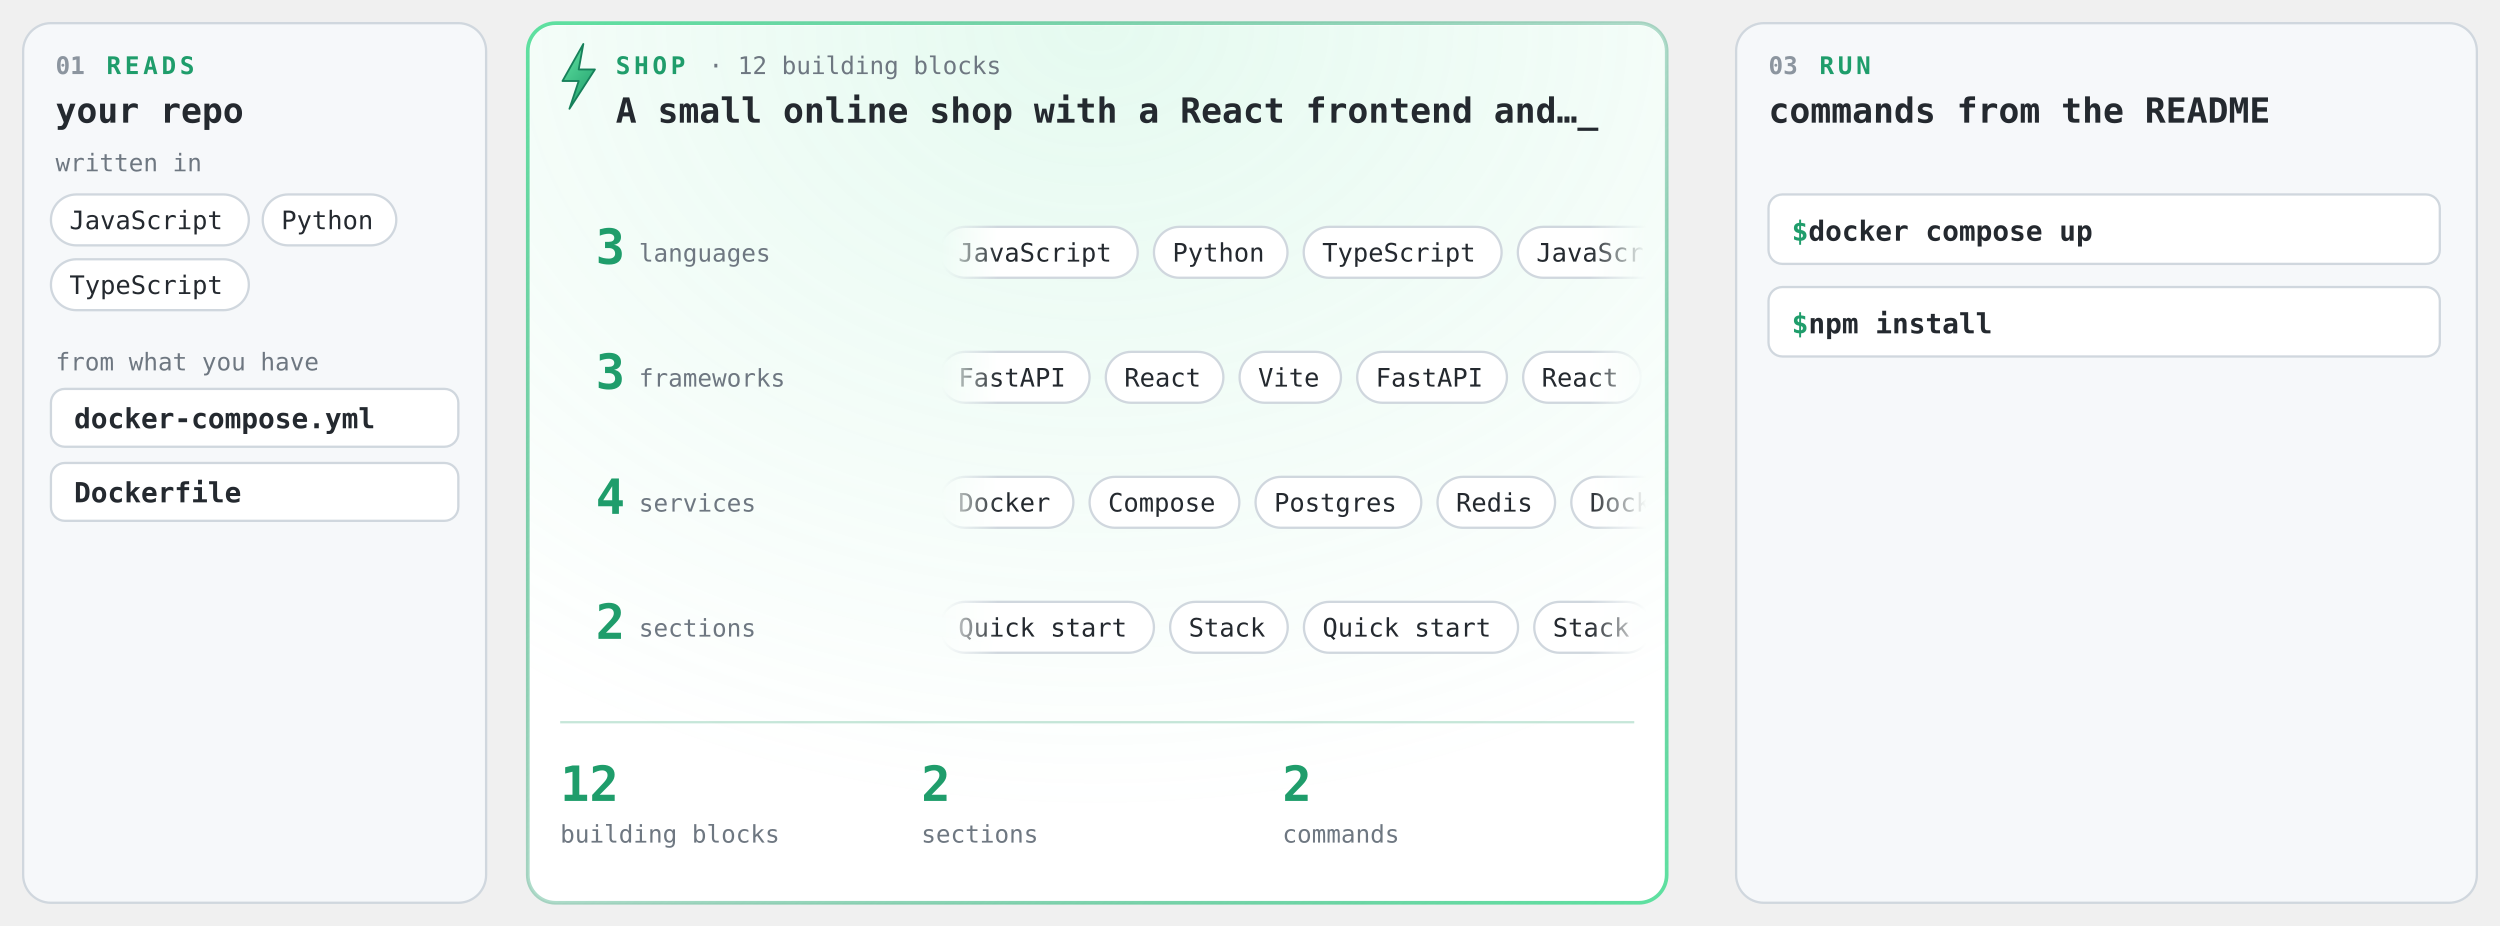
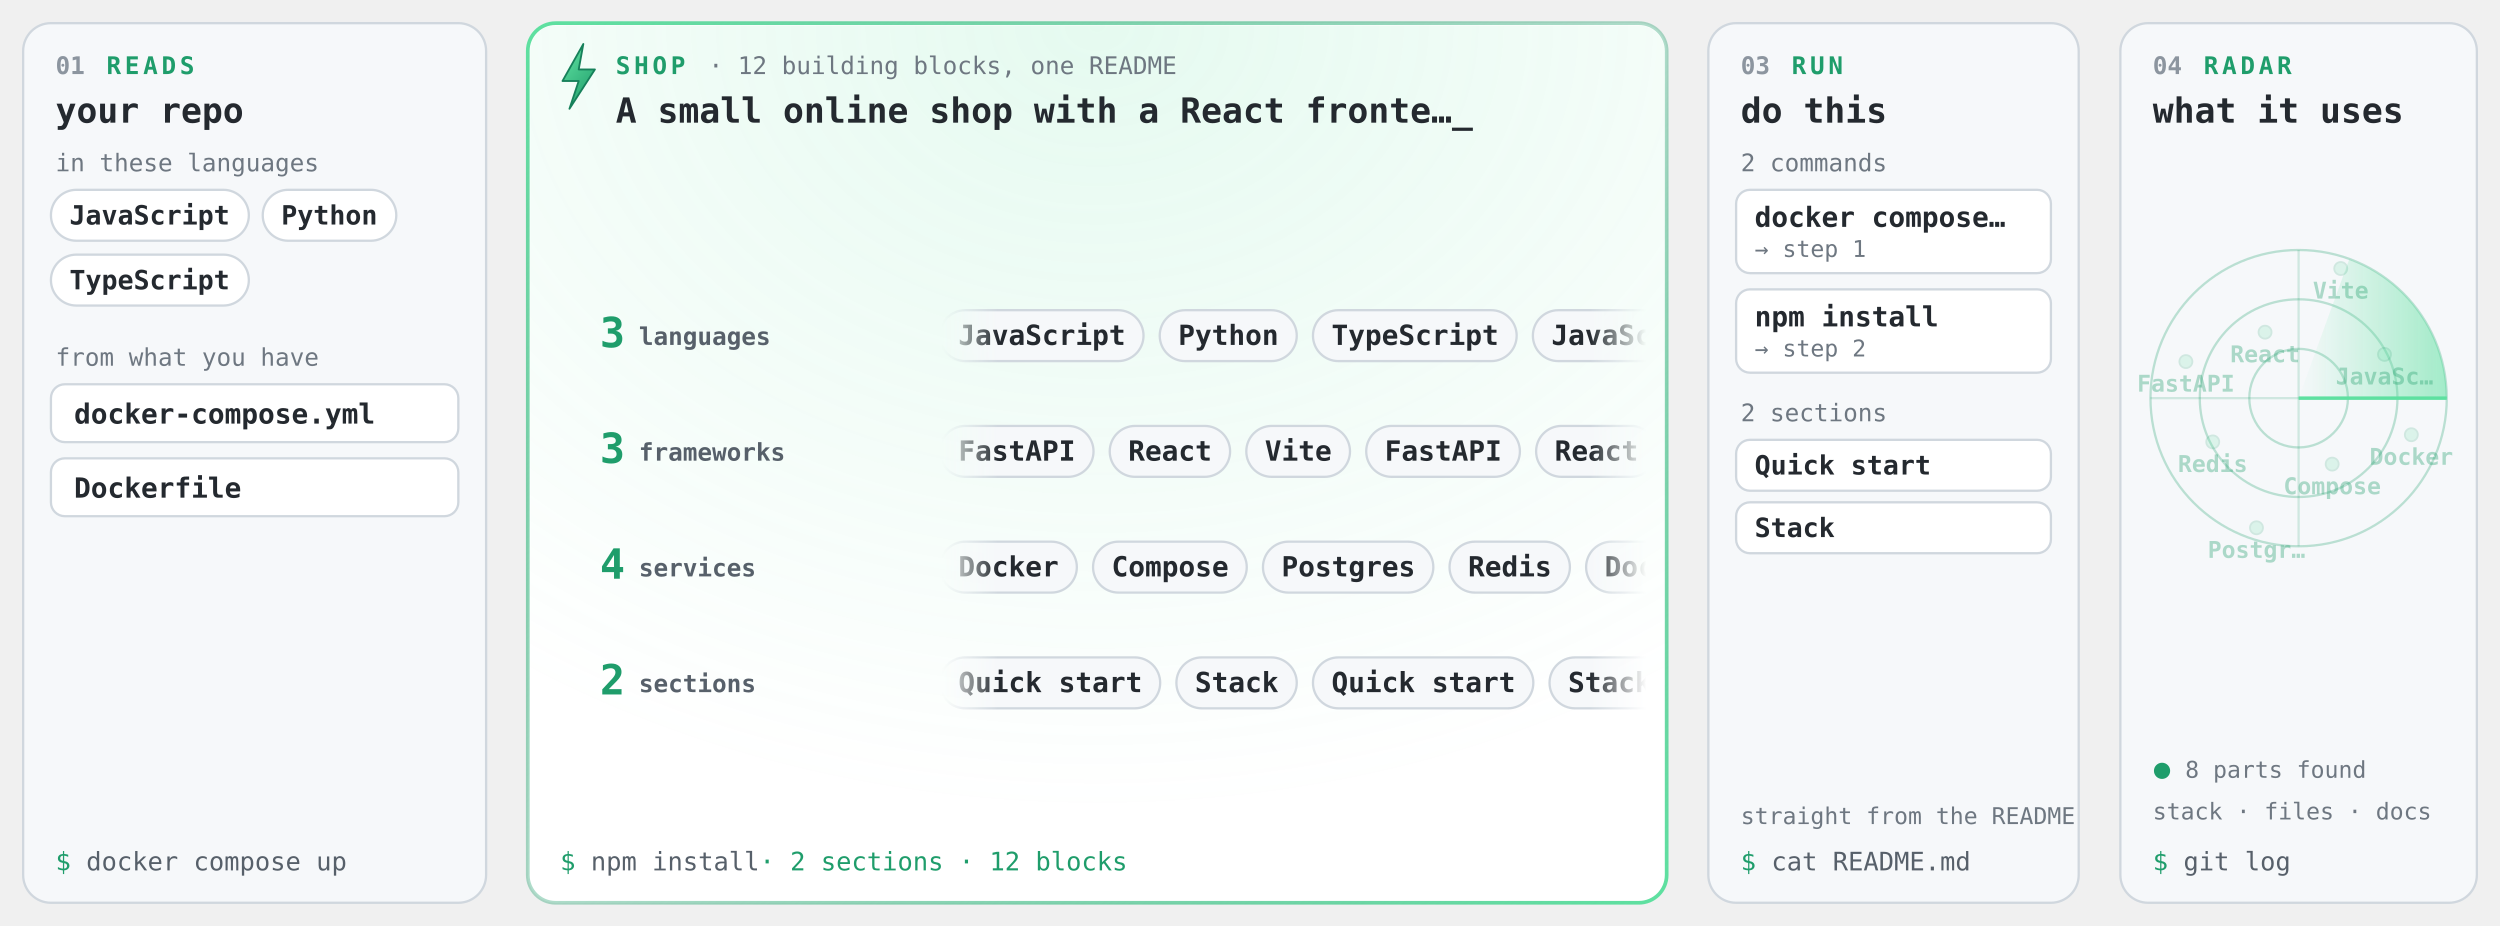
<svg xmlns="http://www.w3.org/2000/svg" width="1080" height="400" viewBox="0 0 1080 400" role="img" aria-labelledby="t d">
  <defs>
    <linearGradient id="bolt" x1="20%" y1="0%" x2="80%" y2="100%">
      <stop offset="0" stop-color="#5ee0a0" />
      <stop offset="1" stop-color="#1f9d6b" />
    </linearGradient>
    <linearGradient id="hero" x1="0" y1="0" x2="1" y2="1">
      <stop offset="0" stop-color="#5ee0a0" />
      <stop offset=".5" stop-color="#1f9d6b" stop-opacity=".35" />
      <stop offset="1" stop-color="#5ee0a0" />
      <animateTransform attributeName="gradientTransform" type="rotate" from="0 .5 .5" to="360 .5 .5" dur="6s" repeatCount="indefinite" />
    </linearGradient>
    <radialGradient id="glow" cx="50%" cy="0%" r="90%">
      <stop offset="0" stop-color="#5ee0a0" stop-opacity=".16" />
      <stop offset="1" stop-color="#5ee0a0" stop-opacity="0" />
    </radialGradient>
+     <linearGradient id="sweep" x1="0" y1="0" x2="1" y2="0">
+       <stop offset="0" stop-color="#5ee0a0" stop-opacity="0" />
+       <stop offset="1" stop-color="#5ee0a0" stop-opacity=".55" />
+     </linearGradient>
    <linearGradient id="edge" x1="0" y1="0" x2="1" y2="0">
      <stop offset="0" stop-color="#fff" stop-opacity="0" />
      <stop offset=".08" stop-color="#fff" />
      <stop offset=".92" stop-color="#fff" />
      <stop offset="1" stop-color="#fff" stop-opacity="0" />
    </linearGradient>
    <mask id="fade" maskUnits="userSpaceOnUse" x="406" y="0" width="306" height="400">
      <rect x="406" y="0" width="306" height="400" fill="url(#edge)" />
    </mask>
+     <clipPath id="odo">
+       <rect x="234" y="0" width="40" height="22" />
+     </clipPath>
  </defs>
  <style>
    text { font-family: ui-monospace, SFMono-Regular, Menlo, Consolas, monospace; fill: #24292f; }
-     .card { fill: #f6f8fa; stroke: #d0d7de; }
-     .hero { fill: #fff; stroke: url(#hero); stroke-width: 1.6; }
+     .card { fill: #f6f8fa; stroke: #d0d7de; stroke-width: 1; }
+     .hero { fill: #ffffff; stroke: url(#hero); stroke-width: 1.6; }
    .kick { font-size: 10.5px; font-weight: 700; letter-spacing: 1.6px; fill: #1f9d6b; }
    .num { font-size: 10.5px; font-weight: 700; fill: #8c959f; }
    .head { font-size: 15px; font-weight: 700; }
-     .sub, .what { font-size: 10.5px; fill: #6e7781; }
-     .count { font-size: 21px; font-weight: 800; fill: #1f9d6b; }
+     .big { font-size: 21px; font-weight: 800; fill: #1f9d6b; }
+     .sub { font-size: 10.5px; fill: #6e7781; }
+     .cmd { font-size: 11px; fill: #57606a; }
+     .cmd tspan { fill: #1f9d6b; }
    .file { font-size: 12px; font-weight: 600; }
-     .dollar, .tick { fill: #1f9d6b; }
-     .lang rect, .slot, .chip rect { fill: #fff; stroke: #d0d7de; }
-     .lang text, .chip text { font-size: 11px; }
-     .lit { fill: #5ee0a0; fill-opacity: .25; stroke: #1f9d6b; opacity: 0; }
-     .bring { animation: bring 8s linear infinite; }
-     .from, .out { animation: bring 10s linear infinite; }
-     .tick { opacity: 0; font-size: 12px; }
-     @keyframes bring { 0% { opacity: 0; } 4% { opacity: 1; } 16% { opacity: 1; } 22%, 100% { opacity: 0; } }
-     .axis { stroke: #1f9d6b; stroke-opacity: .25; }
+     .host, .note { font-size: 10px; fill: #6e7781; }
+     .chip rect { fill: #f6f8fa; stroke: #d0d7de; }
+     .chip text { font-size: 12px; font-weight: 600; }
+     .lang rect { fill: #ffffff; stroke: #d0d7de; }
+     .lang text { font-size: 11.5px; font-weight: 700; }
+     .count { font-size: 18px; font-weight: 800; fill: #1f9d6b; }
+     .what { font-size: 10.5px; font-weight: 600; fill: #57606a; }
+     .slot { fill: #ffffff; stroke: #d0d7de; }
+     .lit { fill: #5ee0a0; fill-opacity: .14; stroke: #1f9d6b; stroke-width: 1.2; opacity: 0; }
+     .tick { fill: #1f9d6b; font-size: 11px; font-weight: 700; opacity: 0; }
    .flow { fill: #1f9d6b; opacity: 0; animation: flow 1.2s linear infinite; }
    .f2 { animation-delay: .4s; } .f3 { animation-delay: .8s; }
-     @keyframes flow { 0% { opacity: 0; transform: translateX(0); } 25%, 75% { opacity: 1; } 100% { opacity: 0; transform: translateX(14px); } }
+     @keyframes flow { 0% { opacity: 0; transform: translateX(0); } 25% { opacity: 1; } 75% { opacity: 1; } 100% { opacity: 0; transform: translateX(14px); } }
+     .ring { fill: none; stroke: #1f9d6b; stroke-opacity: .28; stroke-width: 1; }
+     .axis { stroke: #1f9d6b; stroke-opacity: .18; stroke-width: 1; }
+     .arm { transform-box: view-box; animation: spin 3.6s linear infinite; }
+     @keyframes spin { to { transform: rotate(360deg); } }
+     .blip { fill: #5ee0a0; stroke: #1f9d6b; stroke-width: .8; opacity: .18; animation: blip 3.6s ease-out infinite; }
+     .tag { font-size: 10px; font-weight: 700; fill: #1f9d6b; opacity: .35; animation: tag 3.6s ease-out infinite; }
+     @keyframes blip { 0% { opacity: 1; } 70%, 100% { opacity: .18; } }
+     @keyframes tag { 0% { opacity: 1; } 70%, 100% { opacity: .35; } }
+     .ok { fill: #1f9d6b; animation: pulse 1.8s ease-in-out infinite alternate; transform-box: fill-box; transform-origin: center; }
    .core { animation: pulse 1.5s ease-in-out infinite alternate; transform-box: fill-box; transform-origin: center; }
    @keyframes pulse { from { transform: scale(.9); } to { transform: scale(1.1); } }
    .cursor { animation: blink 1s steps(1, end) infinite; }
    @keyframes blink { 50% { opacity: 0; } }
-     .m0 { animation: m0 8.0s linear infinite; }
-     @keyframes m0 { from { transform: translateX(0px); } to { transform: translateX(-249.7px); } }
-     .m1 { animation: m1 8.0s linear infinite; }
-     @keyframes m1 { from { transform: translateX(-180.3px); } to { transform: translateX(0px); } }
-     .m2 { animation: m2 8.0s linear infinite; }
-     @keyframes m2 { from { transform: translateX(0px); } to { transform: translateX(-272.8px); } }
-     .m3 { animation: m3 8.0s linear infinite; }
-     @keyframes m3 { from { transform: translateX(-157.3px); } to { transform: translateX(0px); } }
+     .bring { animation: bring 2.7s linear infinite; }
+     @keyframes bring { 0% { opacity: 0; } 8.1% { opacity: 1; } 30% { opacity: 1; } 41.1%, 100% { opacity: 0; } }
+     .from { animation: from 4s linear infinite; }
+     @keyframes from { 0% { opacity: 0; } 5.5% { opacity: 1; } 45% { opacity: 1; } 52.5%, 100% { opacity: 0; } }
+     .o0 { animation: o0 12s cubic-bezier(.2,.7,.2,1) infinite; animation-delay: 0s; }
+     @keyframes o0 { 0% { transform: translateY(66px); } 14%, 100% { transform: translateY(0); } }
+     .m0 { animation: m0 8s linear infinite; }
+     @keyframes m0 { from { transform: translateX(0px); } to { transform: translateX(-256.2px); } }
+     .o1 { animation: o1 12s cubic-bezier(.2,.7,.2,1) infinite; animation-delay: 0.1s; }
+     @keyframes o1 { 0% { transform: translateY(66px); } 14%, 100% { transform: translateY(0); } }
+     .m1 { animation: m1 8s linear infinite; }
+     @keyframes m1 { from { transform: translateX(-184.2px); } to { transform: translateX(0px); } }
+     .o2 { animation: o2 12s cubic-bezier(.2,.7,.2,1) infinite; animation-delay: 0.2s; }
+     @keyframes o2 { 0% { transform: translateY(88px); } 14%, 100% { transform: translateY(0); } }
+     .m2 { animation: m2 8s linear infinite; }
+     @keyframes m2 { from { transform: translateX(0px); } to { transform: translateX(-279.2px); } }
+     .o3 { animation: o3 12s cubic-bezier(.2,.7,.2,1) infinite; animation-delay: 0.4s; }
+     @keyframes o3 { 0% { transform: translateY(44px); } 14%, 100% { transform: translateY(0); } }
+     .m3 { animation: m3 8s linear infinite; }
+     @keyframes m3 { from { transform: translateX(-161.2px); } to { transform: translateX(0px); } }
+     .stack { opacity: 0; animation: stack 4s linear infinite; }
+     @keyframes stack { 0% { opacity: 0; transform: translateY(6px); } 7.5% { opacity: 1; transform: translateY(0); } 42.5% { opacity: 1; transform: translateY(0); } 50%, 100% { opacity: 0; transform: translateY(-6px); } }
+     .out { animation: out 6s linear infinite; }
+     @keyframes out { 0% { opacity: 0; } 3.7% { opacity: 1; } 22.5% { opacity: 1; } 27.5%, 100% { opacity: 0; } }
    @media (prefers-color-scheme: dark) {
      text { fill: #e6edf3; }
      .card { fill: #161b22; stroke: #30363d; }
      .hero { fill: #0d1117; }
-       .kick, .count, .dollar, .tick { fill: #5ee0a0; }
-       .sub, .what { fill: #8b949e; }
-       .lang rect, .slot, .chip rect { fill: #0d1117; stroke: #30363d; }
+       .kick, .big, .tag, .cmd tspan, .tick, .count { fill: #5ee0a0; }
+       .sub, .note, .cmd, .host, .what { fill: #8b949e; }
+       .num { fill: #6e7681; }
+       .chip rect { fill: #161b22; stroke: #30363d; }
+       .lang rect, .slot { fill: #0d1117; stroke: #30363d; }
      .lit { stroke: #5ee0a0; }
-       .flow { fill: #5ee0a0; }
+       .flow, .ok { fill: #5ee0a0; }
    }
  </style>
  <rect class="card" x="10" y="10" width="200" height="380" rx="12" />
  <text class="num" x="24" y="32">01</text>
  <text class="kick" x="46" y="32">READS</text>
  <text class="head" x="24" y="53">your repo</text>
-   <text class="sub" x="24" y="74">written in</text>
+   <text class="sub" x="24" y="74">in these languages</text>
  <g class="lang">
-     <rect x="22" y="84" width="85.5" height="22" rx="11" />
-     <text x="30" y="99">JavaScript</text>
-   </g>
-   <rect class="lit bring" style="animation-delay:0.0s" x="22" y="84" width="85.5" height="22" rx="11" />
+     <rect x="22" y="82" width="85.5" height="22" rx="11" />
+     <text x="30" y="97">JavaScript</text>
+   </g>
+   <rect class="lit bring" style="animation-delay:0s" x="22" y="82" width="85.5" height="22" rx="11" />
  <g class="lang">
-     <rect x="113.5" y="84" width="57.7" height="22" rx="11" />
-     <text x="121.5" y="99">Python</text>
-   </g>
-   <rect class="lit bring" style="animation-delay:0.9s" x="113.5" y="84" width="57.7" height="22" rx="11" />
+     <rect x="113.5" y="82" width="57.7" height="22" rx="11" />
+     <text x="121.5" y="97">Python</text>
+   </g>
+   <rect class="lit bring" style="animation-delay:0.9s" x="113.5" y="82" width="57.7" height="22" rx="11" />
  <g class="lang">
-     <rect x="22" y="112" width="85.5" height="22" rx="11" />
-     <text x="30" y="127">TypeScript</text>
-   </g>
-   <rect class="lit bring" style="animation-delay:1.8s" x="22" y="112" width="85.5" height="22" rx="11" />
-   <text class="sub" x="24" y="160">from what you have</text>
-   <rect class="slot" x="22" y="168" width="176" height="25" rx="6" />
-   <rect class="lit from" style="animation-delay:0.0s" x="22" y="168" width="176" height="25" rx="6" />
-   <text class="file" x="32" y="185">docker-compose.yml</text>
-   <text class="tick from" style="animation-delay:0.0s" x="182" y="185">✓</text>
-   <rect class="slot" x="22" y="200" width="176" height="25" rx="6" />
-   <rect class="lit from" style="animation-delay:2.0s" x="22" y="200" width="176" height="25" rx="6" />
-   <text class="file" x="32" y="217">Dockerfile</text>
-   <text class="tick from" style="animation-delay:2.0s" x="182" y="217">✓</text>
+     <rect x="22" y="110" width="85.5" height="22" rx="11" />
+     <text x="30" y="125">TypeScript</text>
+   </g>
+   <rect class="lit bring" style="animation-delay:1.8s" x="22" y="110" width="85.5" height="22" rx="11" />
+   <text class="sub" x="24" y="158">from what you have</text>
+   <rect class="slot" x="22" y="166" width="176" height="25" rx="6" />
+   <rect class="lit from" style="animation-delay:0s" x="22" y="166" width="176" height="25" rx="6" />
+   <text class="file" x="32" y="183">docker-compose.yml</text>
+   <text class="tick from" style="animation-delay:0s" x="182" y="183">✓</text>
+   <rect class="slot" x="22" y="198" width="176" height="25" rx="6" />
+   <rect class="lit from" style="animation-delay:2s" x="22" y="198" width="176" height="25" rx="6" />
+   <text class="file" x="32" y="215">Dockerfile</text>
+   <text class="tick from" style="animation-delay:2s" x="182" y="215">✓</text>
+   <text class="cmd" x="24" y="376">
+     <tspan>$</tspan> docker compose up</text>
  <circle class="flow" cx="215" cy="200" r="2.3" />
  <circle class="flow f2" cx="215" cy="200" r="2.3" />
  <circle class="flow f3" cx="215" cy="200" r="2.3" />
  <rect class="hero" x="228" y="10" width="492" height="380" rx="12" />
  <rect x="229" y="11" width="490" height="378" rx="11" fill="url(#glow)" />
  <g class="core">
    <path transform="translate(242 19)" d="M10 0 1 16h7l-4 12 11-17h-7z" fill="url(#bolt)" stroke="#16805a" stroke-width=".8" stroke-linejoin="round" />
  </g>
-   <text class="kick" x="266" y="32">SHOP<tspan class="sub" dx="10" style="letter-spacing:0;font-weight:400">· 12 building blocks</tspan>
+   <text class="kick" x="266" y="32">SHOP<tspan class="sub" dx="10" style="letter-spacing:0;font-weight:400">· 12 building blocks, one README</tspan>
  </text>
-   <text class="head" x="266" y="53">A small online shop with a React frontend and…<tspan class="cursor"> _</tspan>
+   <text class="head" x="266" y="53">A small online shop with a React fronte…<tspan class="cursor"> _</tspan>
  </text>
-   <text class="count" x="270" y="114" text-anchor="end">3</text>
-   <text class="what" x="276" y="113">languages</text>
+   <text class="big stack" style="animation-delay:0s" x="242" y="84">Quick start</text>
+   <text class="big stack" style="animation-delay:2s" x="242" y="84">Stack</text>
+   <g clip-path="url(#odo)" transform="translate(0 134)">
+     <g class="o0">
+       <text class="count" x="270" y="16" text-anchor="end">3</text>
+       <text class="count" x="270" y="-6" text-anchor="end">2</text>
+       <text class="count" x="270" y="-28" text-anchor="end">1</text>
+       <text class="count" x="270" y="-50" text-anchor="end">0</text>
+     </g>
+   </g>
+   <text class="what" x="276" y="149">languages</text>
  <g mask="url(#fade)">
    <g class="m0">
      <g class="chip">
-         <rect x="406.0" y="98" width="85.5" height="22" rx="11" />
-         <text x="414.0" y="113">JavaScript</text>
-       </g>
-       <g class="chip">
-         <rect x="498.5" y="98" width="57.7" height="22" rx="11" />
-         <text x="506.5" y="113">Python</text>
-       </g>
-       <g class="chip">
-         <rect x="563.2" y="98" width="85.5" height="22" rx="11" />
-         <text x="571.2" y="113">TypeScript</text>
-       </g>
-       <g class="chip">
-         <rect x="655.7" y="98" width="85.5" height="22" rx="11" />
-         <text x="663.7" y="113">JavaScript</text>
-       </g>
-       <g class="chip">
-         <rect x="748.2" y="98" width="57.7" height="22" rx="11" />
-         <text x="756.2" y="113">Python</text>
-       </g>
-       <g class="chip">
-         <rect x="812.9" y="98" width="85.5" height="22" rx="11" />
-         <text x="820.9" y="113">TypeScript</text>
-       </g>
-       <g class="chip">
-         <rect x="905.4" y="98" width="85.5" height="22" rx="11" />
-         <text x="913.4" y="113">JavaScript</text>
-       </g>
-       <g class="chip">
-         <rect x="997.9" y="98" width="57.7" height="22" rx="11" />
-         <text x="1005.9" y="113">Python</text>
-       </g>
-       <g class="chip">
-         <rect x="1062.6" y="98" width="85.5" height="22" rx="11" />
-         <text x="1070.6" y="113">TypeScript</text>
-       </g>
-     </g>
-   </g>
-   <text class="count" x="270" y="168" text-anchor="end">3</text>
-   <text class="what" x="276" y="167">frameworks</text>
+         <rect x="406" y="134" width="88" height="22" rx="11" />
+         <text x="414" y="149">JavaScript</text>
+       </g>
+       <g class="chip">
+         <rect x="501" y="134" width="59.2" height="22" rx="11" />
+         <text x="509" y="149">Python</text>
+       </g>
+       <g class="chip">
+         <rect x="567.2" y="134" width="88" height="22" rx="11" />
+         <text x="575.2" y="149">TypeScript</text>
+       </g>
+       <g class="chip">
+         <rect x="662.2" y="134" width="88" height="22" rx="11" />
+         <text x="670.2" y="149">JavaScript</text>
+       </g>
+       <g class="chip">
+         <rect x="757.2" y="134" width="59.2" height="22" rx="11" />
+         <text x="765.2" y="149">Python</text>
+       </g>
+       <g class="chip">
+         <rect x="823.4" y="134" width="88" height="22" rx="11" />
+         <text x="831.4" y="149">TypeScript</text>
+       </g>
+       <g class="chip">
+         <rect x="918.4" y="134" width="88" height="22" rx="11" />
+         <text x="926.4" y="149">JavaScript</text>
+       </g>
+       <g class="chip">
+         <rect x="1013.4" y="134" width="59.2" height="22" rx="11" />
+         <text x="1021.4" y="149">Python</text>
+       </g>
+       <g class="chip">
+         <rect x="1079.6" y="134" width="88" height="22" rx="11" />
+         <text x="1087.6" y="149">TypeScript</text>
+       </g>
+     </g>
+   </g>
+   <g clip-path="url(#odo)" transform="translate(0 184)">
+     <g class="o1">
+       <text class="count" x="270" y="16" text-anchor="end">3</text>
+       <text class="count" x="270" y="-6" text-anchor="end">2</text>
+       <text class="count" x="270" y="-28" text-anchor="end">1</text>
+       <text class="count" x="270" y="-50" text-anchor="end">0</text>
+     </g>
+   </g>
+   <text class="what" x="276" y="199">frameworks</text>
  <g mask="url(#fade)">
    <g class="m1">
      <g class="chip">
-         <rect x="406.0" y="152" width="64.7" height="22" rx="11" />
-         <text x="414.0" y="167">FastAPI</text>
-       </g>
-       <g class="chip">
-         <rect x="477.7" y="152" width="50.8" height="22" rx="11" />
-         <text x="485.7" y="167">React</text>
-       </g>
-       <g class="chip">
-         <rect x="535.5" y="152" width="43.8" height="22" rx="11" />
-         <text x="543.5" y="167">Vite</text>
-       </g>
-       <g class="chip">
-         <rect x="586.3" y="152" width="64.7" height="22" rx="11" />
-         <text x="594.3" y="167">FastAPI</text>
-       </g>
-       <g class="chip">
-         <rect x="658.0" y="152" width="50.8" height="22" rx="11" />
-         <text x="666.0" y="167">React</text>
-       </g>
-       <g class="chip">
-         <rect x="715.8" y="152" width="43.8" height="22" rx="11" />
-         <text x="723.8" y="167">Vite</text>
-       </g>
-       <g class="chip">
-         <rect x="766.6" y="152" width="64.7" height="22" rx="11" />
-         <text x="774.6" y="167">FastAPI</text>
-       </g>
-       <g class="chip">
-         <rect x="838.3" y="152" width="50.8" height="22" rx="11" />
-         <text x="846.3" y="167">React</text>
-       </g>
-       <g class="chip">
-         <rect x="896.1" y="152" width="43.8" height="22" rx="11" />
-         <text x="904.1" y="167">Vite</text>
-       </g>
-     </g>
-   </g>
-   <text class="count" x="270" y="222" text-anchor="end">4</text>
-   <text class="what" x="276" y="221">services</text>
+         <rect x="406" y="184" width="66.4" height="22" rx="11" />
+         <text x="414" y="199">FastAPI</text>
+       </g>
+       <g class="chip">
+         <rect x="479.4" y="184" width="52" height="22" rx="11" />
+         <text x="487.4" y="199">React</text>
+       </g>
+       <g class="chip">
+         <rect x="538.4" y="184" width="44.8" height="22" rx="11" />
+         <text x="546.4" y="199">Vite</text>
+       </g>
+       <g class="chip">
+         <rect x="590.2" y="184" width="66.4" height="22" rx="11" />
+         <text x="598.2" y="199">FastAPI</text>
+       </g>
+       <g class="chip">
+         <rect x="663.6" y="184" width="52" height="22" rx="11" />
+         <text x="671.6" y="199">React</text>
+       </g>
+       <g class="chip">
+         <rect x="722.6" y="184" width="44.8" height="22" rx="11" />
+         <text x="730.6" y="199">Vite</text>
+       </g>
+       <g class="chip">
+         <rect x="774.4" y="184" width="66.4" height="22" rx="11" />
+         <text x="782.4" y="199">FastAPI</text>
+       </g>
+       <g class="chip">
+         <rect x="847.8" y="184" width="52" height="22" rx="11" />
+         <text x="855.8" y="199">React</text>
+       </g>
+       <g class="chip">
+         <rect x="906.8" y="184" width="44.8" height="22" rx="11" />
+         <text x="914.8" y="199">Vite</text>
+       </g>
+     </g>
+   </g>
+   <g clip-path="url(#odo)" transform="translate(0 234)">
+     <g class="o2">
+       <text class="count" x="270" y="16" text-anchor="end">4</text>
+       <text class="count" x="270" y="-6" text-anchor="end">3</text>
+       <text class="count" x="270" y="-28" text-anchor="end">2</text>
+       <text class="count" x="270" y="-50" text-anchor="end">1</text>
+       <text class="count" x="270" y="-72" text-anchor="end">0</text>
+     </g>
+   </g>
+   <text class="what" x="276" y="249">services</text>
  <g mask="url(#fade)">
    <g class="m2">
      <g class="chip">
-         <rect x="406.0" y="206" width="57.7" height="22" rx="11" />
-         <text x="414.0" y="221">Docker</text>
-       </g>
-       <g class="chip">
-         <rect x="470.7" y="206" width="64.7" height="22" rx="11" />
-         <text x="478.7" y="221">Compose</text>
-       </g>
-       <g class="chip">
-         <rect x="542.4" y="206" width="71.6" height="22" rx="11" />
-         <text x="550.4" y="221">Postgres</text>
-       </g>
-       <g class="chip">
-         <rect x="621.0" y="206" width="50.8" height="22" rx="11" />
-         <text x="629.0" y="221">Redis</text>
-       </g>
-       <g class="chip">
-         <rect x="678.8" y="206" width="57.7" height="22" rx="11" />
-         <text x="686.8" y="221">Docker</text>
-       </g>
-       <g class="chip">
-         <rect x="743.5" y="206" width="64.7" height="22" rx="11" />
-         <text x="751.5" y="221">Compose</text>
-       </g>
-       <g class="chip">
-         <rect x="815.2" y="206" width="71.6" height="22" rx="11" />
-         <text x="823.2" y="221">Postgres</text>
-       </g>
-       <g class="chip">
-         <rect x="893.8" y="206" width="50.8" height="22" rx="11" />
-         <text x="901.8" y="221">Redis</text>
-       </g>
-       <g class="chip">
-         <rect x="951.6" y="206" width="57.7" height="22" rx="11" />
-         <text x="959.6" y="221">Docker</text>
-       </g>
-       <g class="chip">
-         <rect x="1016.3" y="206" width="64.7" height="22" rx="11" />
-         <text x="1024.3" y="221">Compose</text>
-       </g>
-       <g class="chip">
-         <rect x="1088.0" y="206" width="71.6" height="22" rx="11" />
-         <text x="1096.0" y="221">Postgres</text>
-       </g>
-       <g class="chip">
-         <rect x="1166.6" y="206" width="50.8" height="22" rx="11" />
-         <text x="1174.6" y="221">Redis</text>
-       </g>
-     </g>
-   </g>
-   <text class="count" x="270" y="276" text-anchor="end">2</text>
-   <text class="what" x="276" y="275">sections</text>
+         <rect x="406" y="234" width="59.2" height="22" rx="11" />
+         <text x="414" y="249">Docker</text>
+       </g>
+       <g class="chip">
+         <rect x="472.2" y="234" width="66.4" height="22" rx="11" />
+         <text x="480.2" y="249">Compose</text>
+       </g>
+       <g class="chip">
+         <rect x="545.6" y="234" width="73.6" height="22" rx="11" />
+         <text x="553.6" y="249">Postgres</text>
+       </g>
+       <g class="chip">
+         <rect x="626.2" y="234" width="52" height="22" rx="11" />
+         <text x="634.2" y="249">Redis</text>
+       </g>
+       <g class="chip">
+         <rect x="685.2" y="234" width="59.2" height="22" rx="11" />
+         <text x="693.2" y="249">Docker</text>
+       </g>
+       <g class="chip">
+         <rect x="751.4" y="234" width="66.4" height="22" rx="11" />
+         <text x="759.4" y="249">Compose</text>
+       </g>
+       <g class="chip">
+         <rect x="824.8" y="234" width="73.6" height="22" rx="11" />
+         <text x="832.8" y="249">Postgres</text>
+       </g>
+       <g class="chip">
+         <rect x="905.4" y="234" width="52" height="22" rx="11" />
+         <text x="913.4" y="249">Redis</text>
+       </g>
+       <g class="chip">
+         <rect x="964.4" y="234" width="59.2" height="22" rx="11" />
+         <text x="972.4" y="249">Docker</text>
+       </g>
+       <g class="chip">
+         <rect x="1030.6" y="234" width="66.4" height="22" rx="11" />
+         <text x="1038.6" y="249">Compose</text>
+       </g>
+       <g class="chip">
+         <rect x="1104" y="234" width="73.6" height="22" rx="11" />
+         <text x="1112" y="249">Postgres</text>
+       </g>
+       <g class="chip">
+         <rect x="1184.6" y="234" width="52" height="22" rx="11" />
+         <text x="1192.6" y="249">Redis</text>
+       </g>
+     </g>
+   </g>
+   <g clip-path="url(#odo)" transform="translate(0 284)">
+     <g class="o3">
+       <text class="count" x="270" y="16" text-anchor="end">2</text>
+       <text class="count" x="270" y="-6" text-anchor="end">1</text>
+       <text class="count" x="270" y="-28" text-anchor="end">0</text>
+     </g>
+   </g>
+   <text class="what" x="276" y="299">sections</text>
  <g mask="url(#fade)">
    <g class="m3">
      <g class="chip">
-         <rect x="406.0" y="260" width="92.5" height="22" rx="11" />
-         <text x="414.0" y="275">Quick start</text>
-       </g>
-       <g class="chip">
-         <rect x="505.5" y="260" width="50.8" height="22" rx="11" />
-         <text x="513.5" y="275">Stack</text>
-       </g>
-       <g class="chip">
-         <rect x="563.3" y="260" width="92.5" height="22" rx="11" />
-         <text x="571.3" y="275">Quick start</text>
-       </g>
-       <g class="chip">
-         <rect x="662.8" y="260" width="50.8" height="22" rx="11" />
-         <text x="670.8" y="275">Stack</text>
-       </g>
-       <g class="chip">
-         <rect x="720.6" y="260" width="92.5" height="22" rx="11" />
-         <text x="728.6" y="275">Quick start</text>
-       </g>
-       <g class="chip">
-         <rect x="820.1" y="260" width="50.8" height="22" rx="11" />
-         <text x="828.1" y="275">Stack</text>
-       </g>
-     </g>
-   </g>
-   <line class="axis" x1="242" y1="312" x2="706" y2="312" />
-   <text class="count" x="242" y="346">12</text>
-   <text class="what" x="242" y="364">building blocks</text>
-   <text class="count" x="398" y="346">2</text>
-   <text class="what" x="398" y="364">sections</text>
-   <text class="count" x="554" y="346">2</text>
-   <text class="what" x="554" y="364">commands</text>
-   <circle class="flow" cx="735" cy="200" r="2.3" />
-   <circle class="flow f2" cx="735" cy="200" r="2.3" />
-   <circle class="flow f3" cx="735" cy="200" r="2.3" />
-   <rect class="card" x="750" y="10" width="320" height="380" rx="12" />
-   <text class="num" x="764" y="32">03</text>
-   <text class="kick" x="786" y="32">RUN</text>
-   <text class="head" x="764" y="53">commands from the README</text>
-   <rect class="slot" x="764" y="84" width="290" height="30" rx="6" />
-   <rect class="lit out" style="animation-delay:0.0s" x="764" y="84" width="290" height="30" rx="6" />
-   <text class="file" x="774" y="104">
-     <tspan class="dollar">$ </tspan>docker compose up</text>
-   <rect class="slot" x="764" y="124" width="290" height="30" rx="6" />
-   <rect class="lit out" style="animation-delay:2.5s" x="764" y="124" width="290" height="30" rx="6" />
-   <text class="file" x="774" y="144">
-     <tspan class="dollar">$ </tspan>npm install</text>
+         <rect x="406" y="284" width="95.2" height="22" rx="11" />
+         <text x="414" y="299">Quick start</text>
+       </g>
+       <g class="chip">
+         <rect x="508.2" y="284" width="52" height="22" rx="11" />
+         <text x="516.2" y="299">Stack</text>
+       </g>
+       <g class="chip">
+         <rect x="567.2" y="284" width="95.2" height="22" rx="11" />
+         <text x="575.2" y="299">Quick start</text>
+       </g>
+       <g class="chip">
+         <rect x="669.4" y="284" width="52" height="22" rx="11" />
+         <text x="677.4" y="299">Stack</text>
+       </g>
+       <g class="chip">
+         <rect x="728.4" y="284" width="95.2" height="22" rx="11" />
+         <text x="736.4" y="299">Quick start</text>
+       </g>
+       <g class="chip">
+         <rect x="830.6" y="284" width="52" height="22" rx="11" />
+         <text x="838.6" y="299">Stack</text>
+       </g>
+     </g>
+   </g>
+   <text class="cmd" x="242" y="376">
+     <tspan>$</tspan> npm install<tspan> · 2 sections · 12 blocks</tspan>
+   </text>
+   <circle class="flow" cx="723" cy="200" r="2.3" />
+   <circle class="flow f2" cx="723" cy="200" r="2.3" />
+   <circle class="flow f3" cx="723" cy="200" r="2.3" />
+   <rect class="card" x="738" y="10" width="160" height="380" rx="12" />
+   <text class="num" x="752" y="32">03</text>
+   <text class="kick" x="774" y="32">RUN</text>
+   <text class="head" x="752" y="53">do this</text>
+   <text class="sub" x="752" y="74">2 commands</text>
+   <rect class="slot" x="750" y="82" width="136" height="36" rx="6" />
+   <rect class="lit out" style="animation-delay:0s" x="750" y="82" width="136" height="36" rx="6" />
+   <text class="file" x="758" y="98">docker compose…</text>
+   <text class="host" x="758" y="111">→ step 1</text>
+   <rect class="slot" x="750" y="125" width="136" height="36" rx="6" />
+   <rect class="lit out" style="animation-delay:1.5s" x="750" y="125" width="136" height="36" rx="6" />
+   <text class="file" x="758" y="141">npm install</text>
+   <text class="host" x="758" y="154">→ step 2</text>
+   <text class="sub" x="752" y="182">2 sections</text>
+   <rect class="slot" x="750" y="190" width="136" height="22" rx="6" />
+   <rect class="lit out" style="animation-delay:3s" x="750" y="190" width="136" height="22" rx="6" />
+   <text class="file" style="font-size:11.5px" x="758" y="205">Quick start</text>
+   <rect class="slot" x="750" y="217" width="136" height="22" rx="6" />
+   <rect class="lit out" style="animation-delay:4.5s" x="750" y="217" width="136" height="22" rx="6" />
+   <text class="file" style="font-size:11.5px" x="758" y="232">Stack</text>
+   <text class="note" x="752" y="356">straight from the README</text>
+   <text class="cmd" x="752" y="376">
+     <tspan>$</tspan> cat README.md</text>
+   <circle class="flow" cx="903" cy="200" r="2.3" />
+   <circle class="flow f2" cx="903" cy="200" r="2.3" />
+   <circle class="flow f3" cx="903" cy="200" r="2.3" />
+   <rect class="card" x="916" y="10" width="154" height="380" rx="12" />
+   <text class="num" x="930" y="32">04</text>
+   <text class="kick" x="952" y="32">RADAR</text>
+   <text class="head" x="930" y="53">what it uses</text>
+   <circle class="ring" cx="993" cy="172" r="64" />
+   <circle class="ring" cx="993" cy="172" r="42.7" />
+   <circle class="ring" cx="993" cy="172" r="21.3" />
+   <line class="axis" x1="929" y1="172" x2="1057" y2="172" />
+   <line class="axis" x1="993" y1="108" x2="993" y2="236" />
+   <g class="arm" style="transform-origin:993px 172px">
+     <path d="M993 172 L1057 172 A64 64 0 0 0 1014.9 111.9 Z" fill="url(#sweep)" />
+     <line x1="993" y1="172" x2="1057" y2="172" stroke="#5ee0a0" stroke-width="1.5" />
+   </g>
+   <circle class="blip" style="animation-delay:0.2s" cx="1041.7" cy="187.8" r="2.8" />
+   <text class="tag" style="animation-delay:0.2s" x="1041.7" y="200.8" text-anchor="middle">Docker</text>
+   <circle class="blip" style="animation-delay:0.6s" cx="1007.5" cy="200.5" r="2.8" />
+   <text class="tag" style="animation-delay:0.6s" x="1007.5" y="213.5" text-anchor="middle">Compose</text>
+   <circle class="blip" style="animation-delay:1.1s" cx="974.8" cy="228" r="2.8" />
+   <text class="tag" style="animation-delay:1.1s" x="974.8" y="241" text-anchor="middle">Postgr…</text>
+   <circle class="blip" style="animation-delay:1.5s" cx="955.9" cy="190.9" r="2.8" />
+   <text class="tag" style="animation-delay:1.5s" x="955.9" y="203.9" text-anchor="middle">Redis</text>
+   <circle class="blip" style="animation-delay:2s" cx="944.3" cy="156.2" r="2.8" />
+   <text class="tag" style="animation-delay:2s" x="944.3" y="169.2" text-anchor="middle">FastAPI</text>
+   <circle class="blip" style="animation-delay:2.4s" cx="978.5" cy="143.5" r="2.8" />
+   <text class="tag" style="animation-delay:2.4s" x="978.5" y="156.5" text-anchor="middle">React</text>
+   <circle class="blip" style="animation-delay:2.9s" cx="1011.2" cy="116" r="2.8" />
+   <text class="tag" style="animation-delay:2.9s" x="1011.2" y="129" text-anchor="middle">Vite</text>
+   <circle class="blip" style="animation-delay:3.3s" cx="1030.1" cy="153.1" r="2.8" />
+   <text class="tag" style="animation-delay:3.3s" x="1030.1" y="166.1" text-anchor="middle">JavaSc…</text>
+   <circle class="ok" cx="934" cy="333" r="3.5" />
+   <text class="note" x="944" y="336">8 parts found</text>
+   <text class="note" x="930" y="354">stack · files · docs</text>
+   <text class="cmd" x="930" y="376">
+     <tspan>$</tspan> git log</text>
</svg>
